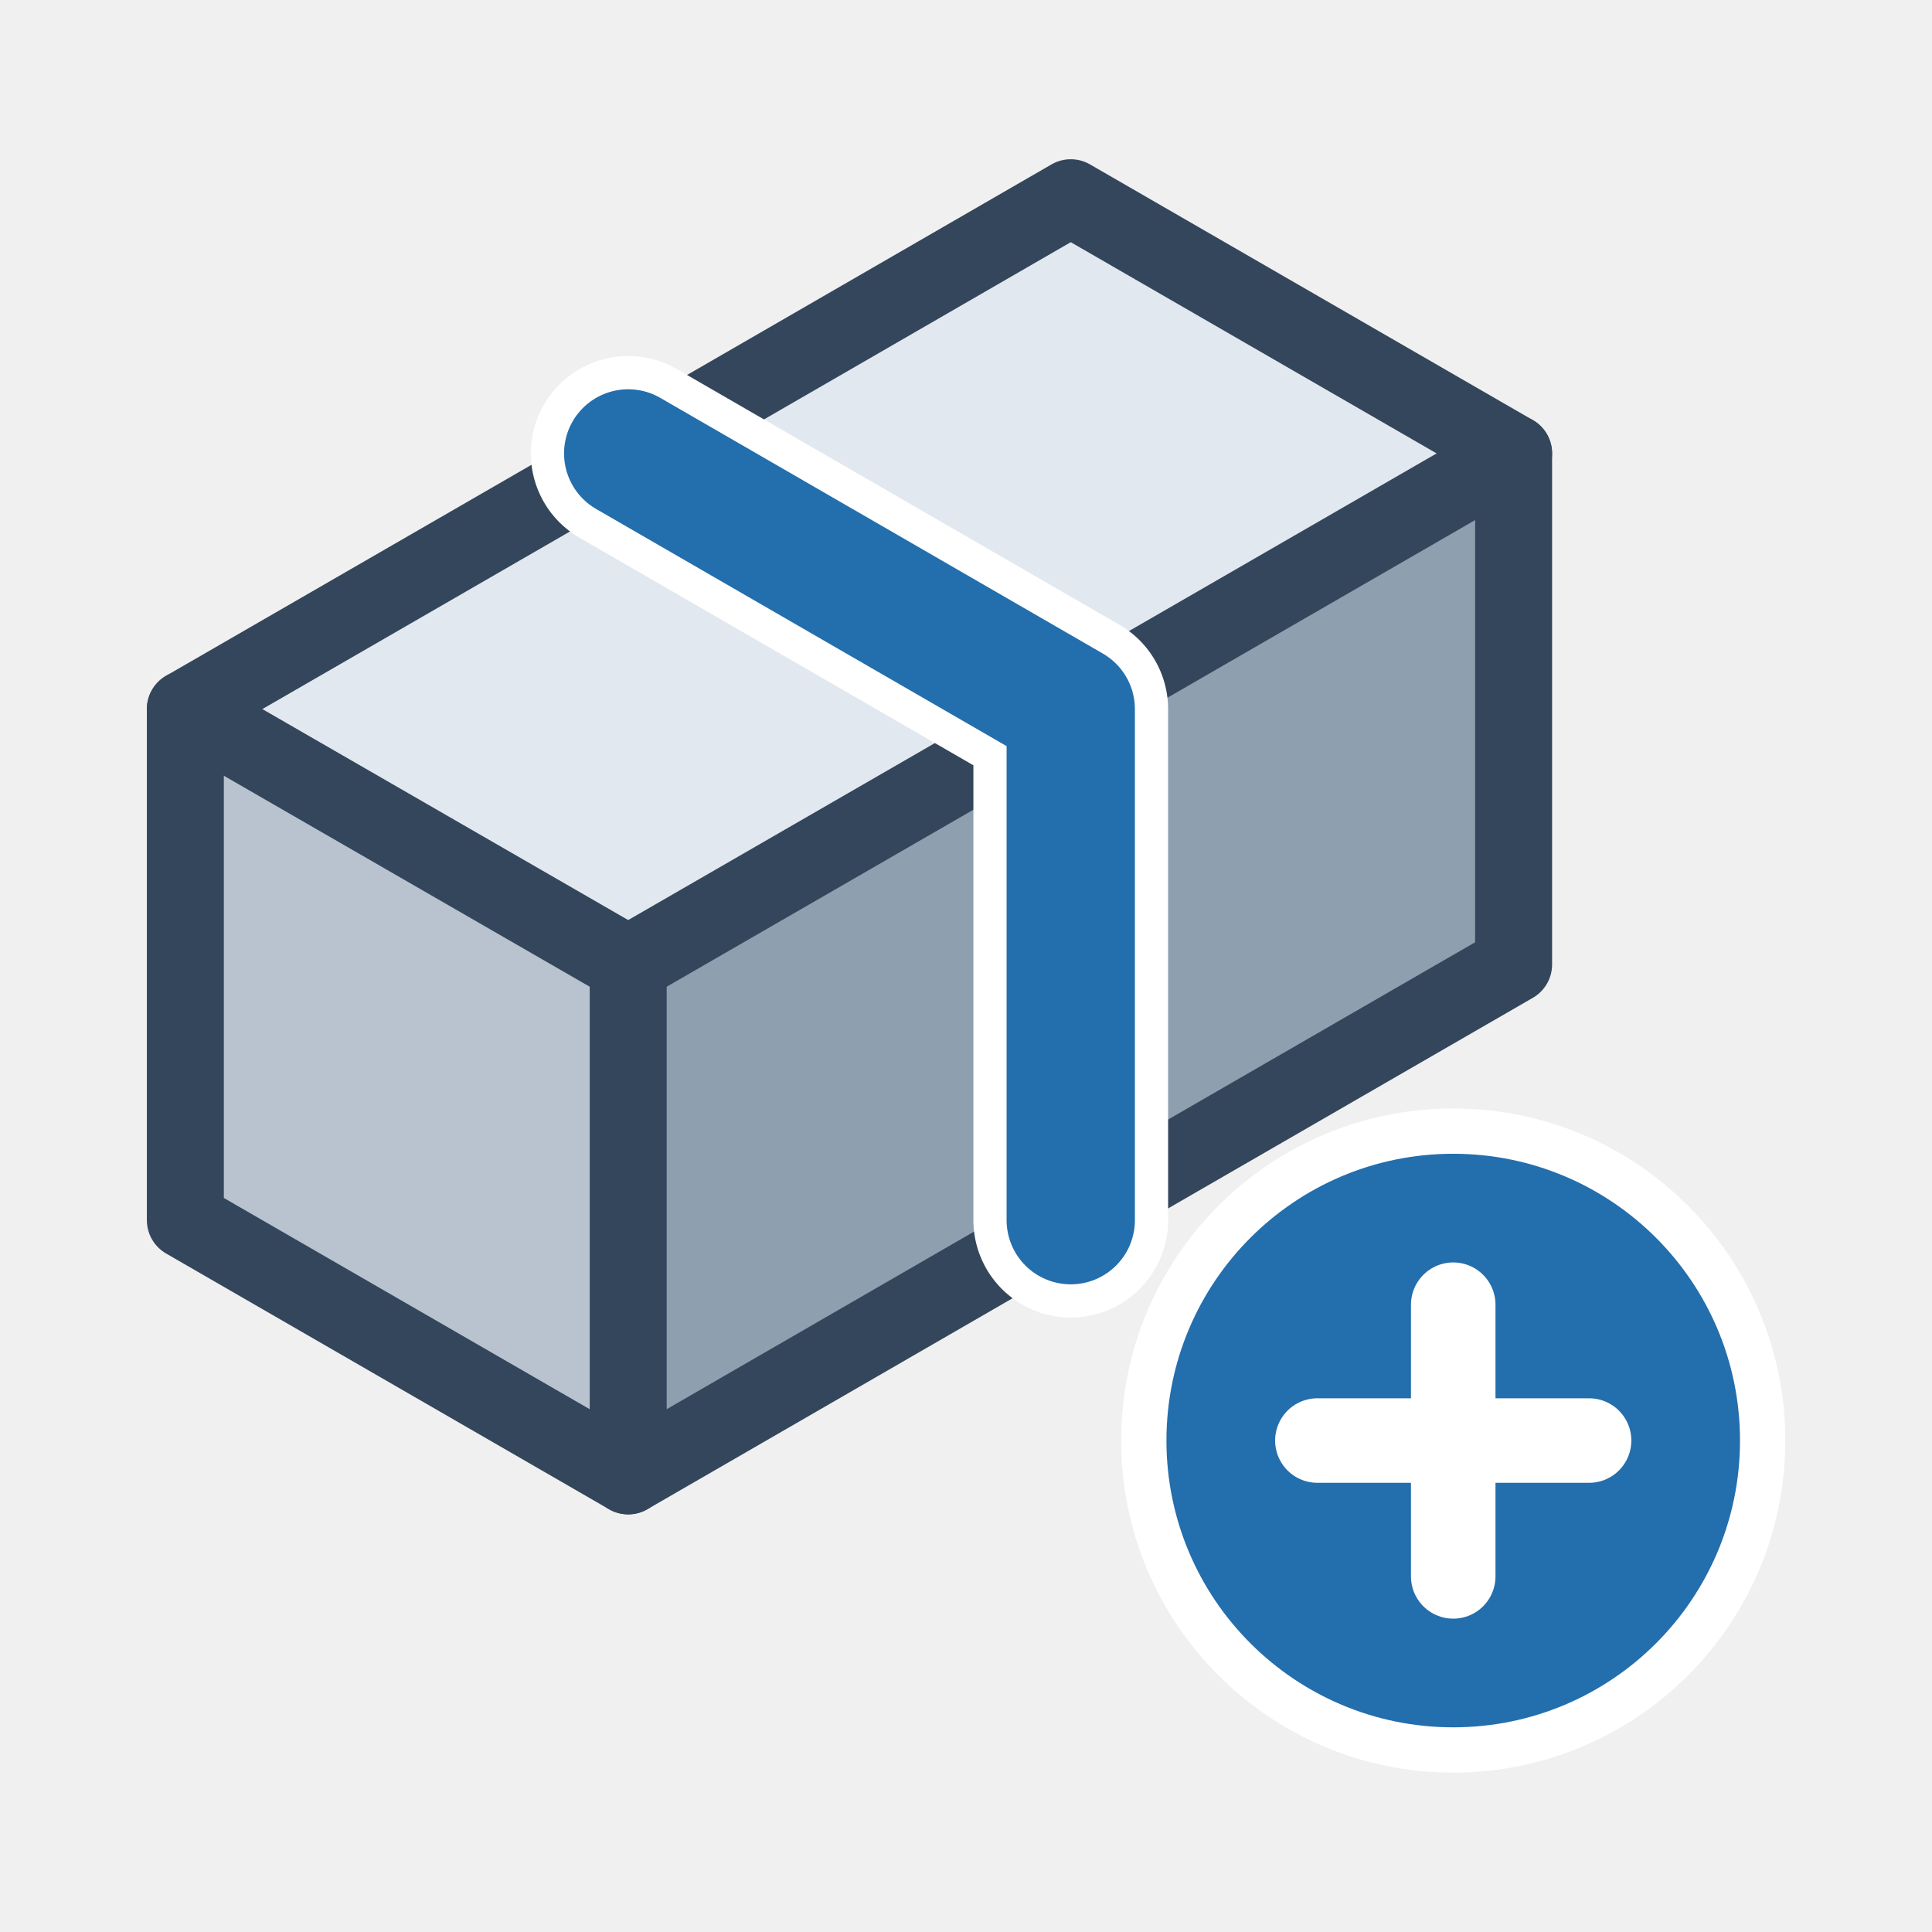
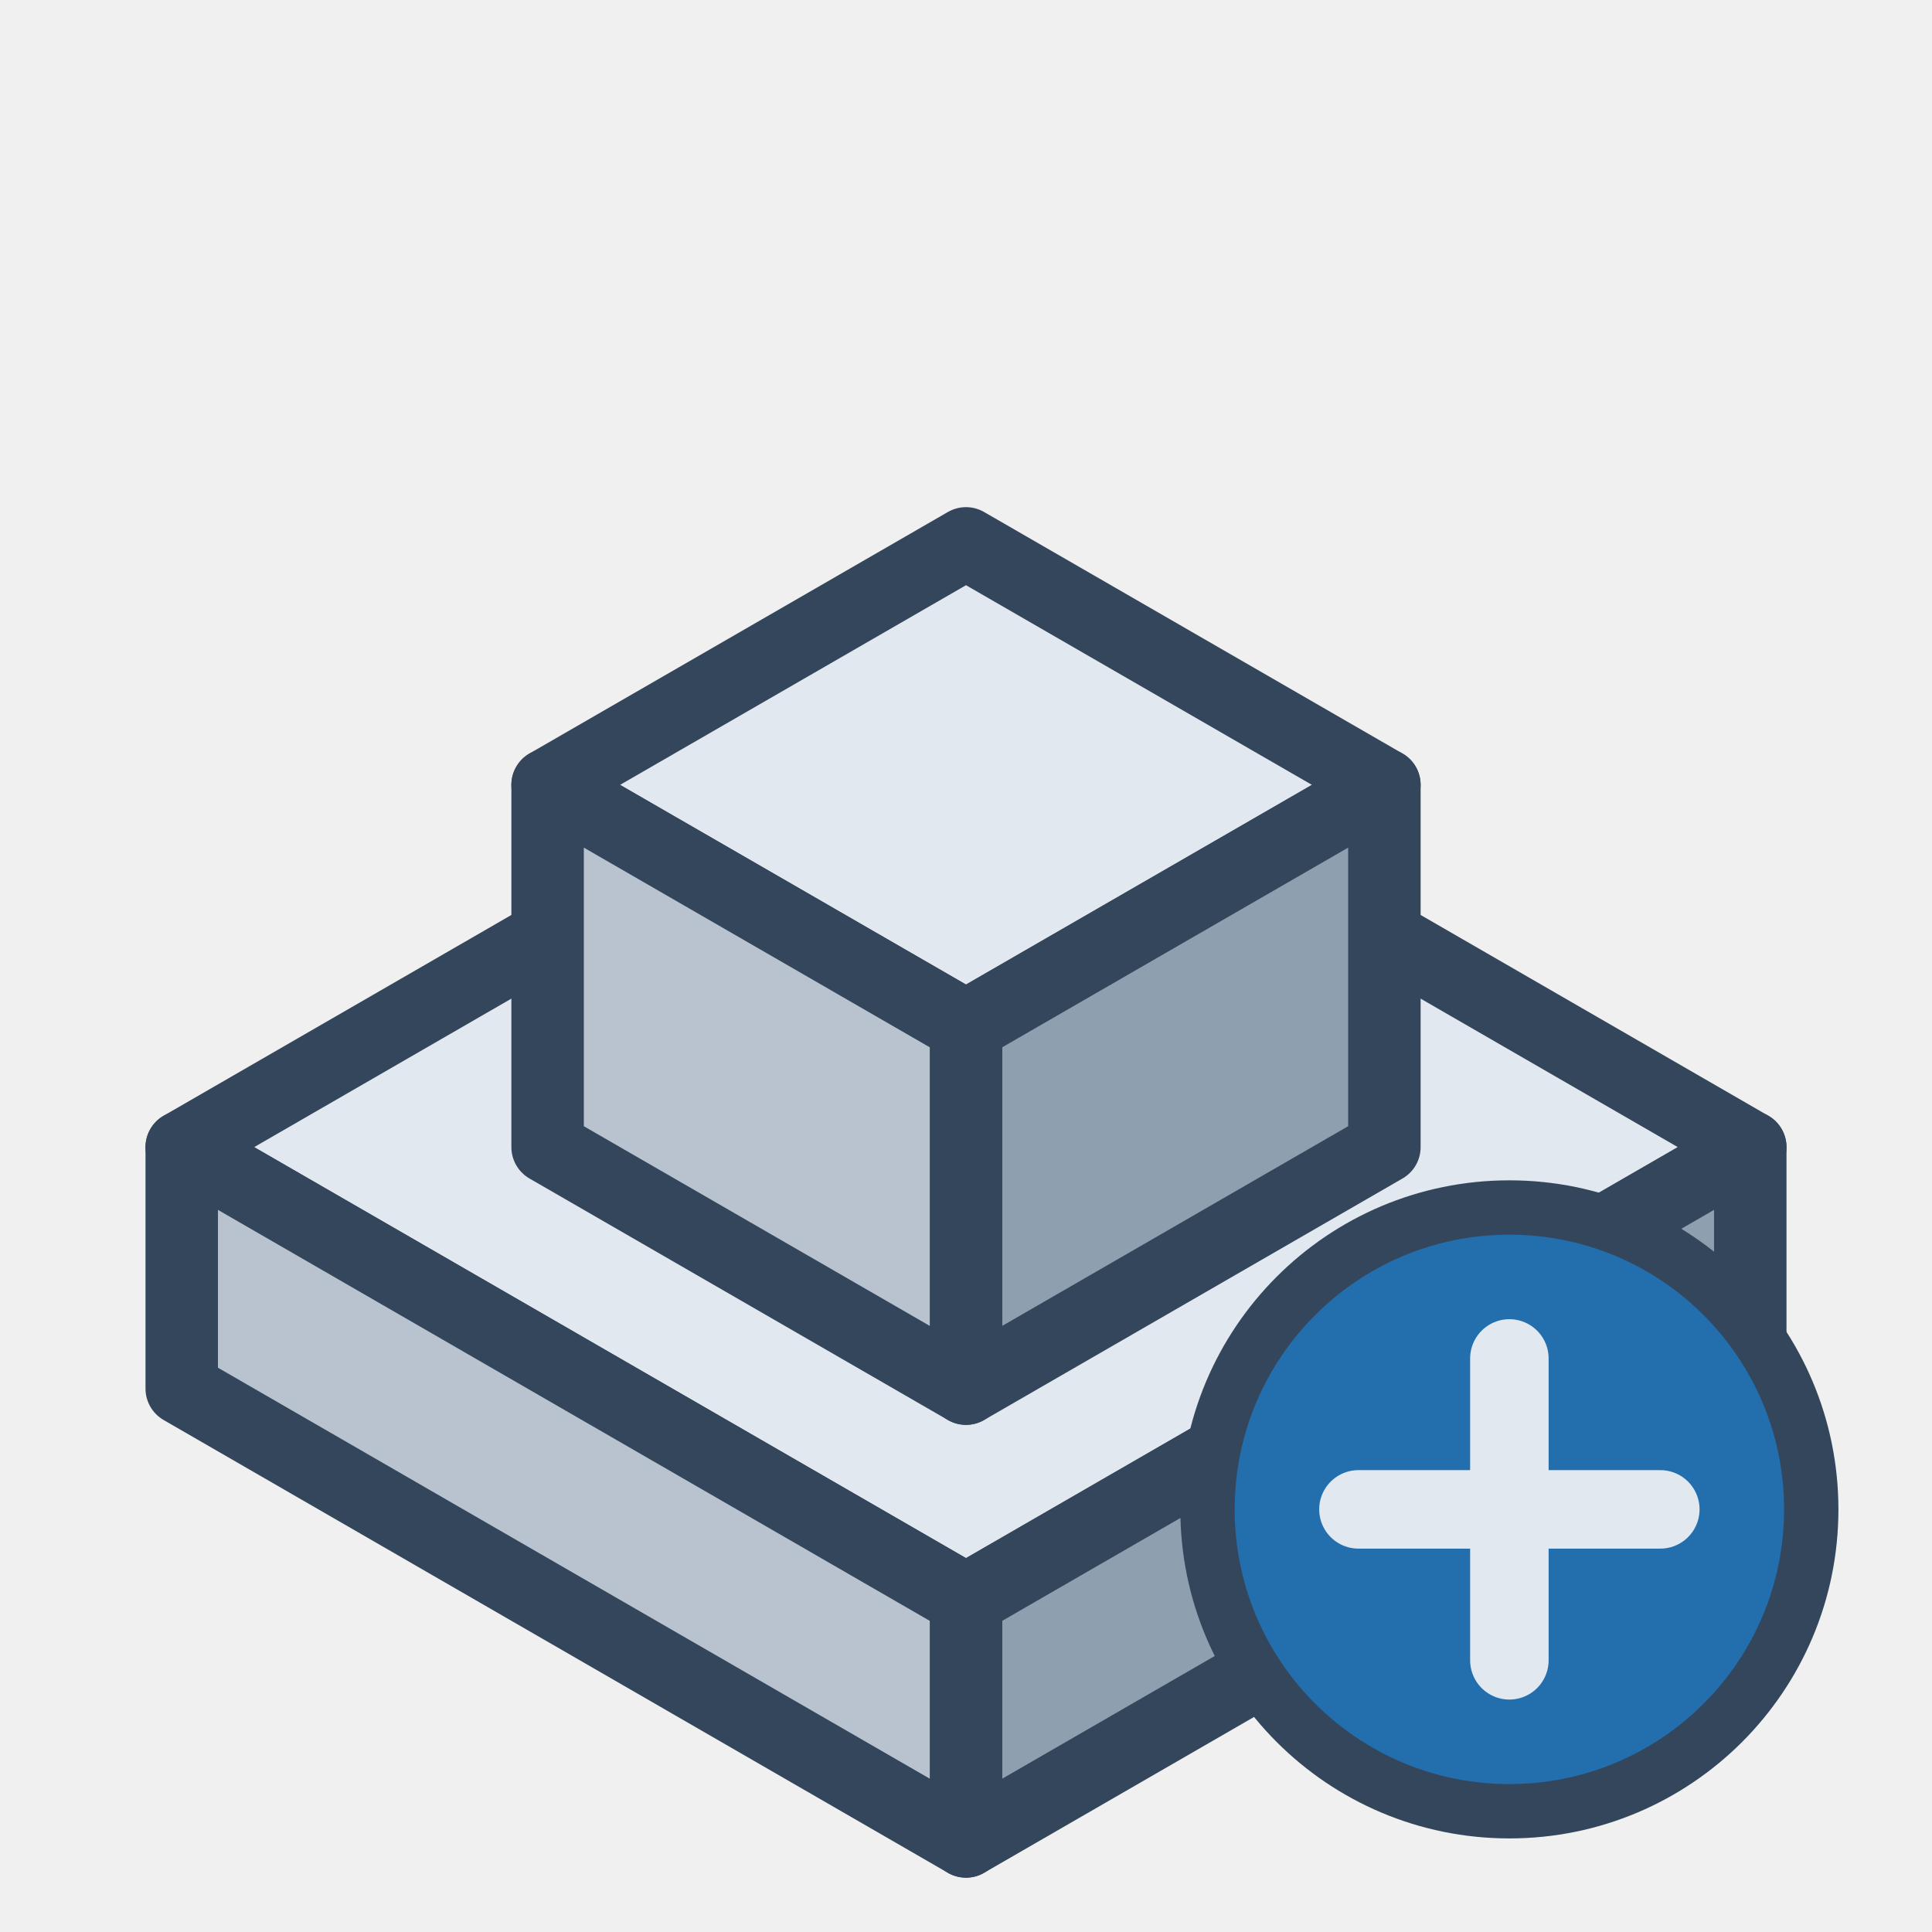
<svg xmlns="http://www.w3.org/2000/svg" viewBox="0 0 64 64">
-   <path d="M20.81 15.02L35.47 23.49L35.47 40.42L20.81 31.95Z" fill="#b8c3cf" />
-   <path d="M50.14 15.02L35.47 23.49L35.47 40.42L50.14 31.95Z" fill="#8e9faf" />
-   <path d="M35.47 6.55L50.14 15.02L35.47 23.49L20.81 15.02Z" fill="#e2e8ef" />
-   <path d="M35.47 6.55L50.14 15.02L50.14 31.95L35.47 40.42L20.81 31.95L20.81 15.02Z" fill="none" stroke="#34465b" stroke-width="2.55" stroke-linejoin="round" stroke-linecap="round" />
-   <path d="M20.81 15.02L35.47 23.49L50.14 15.02" fill="none" stroke="#34465b" stroke-width="2.55" stroke-linejoin="round" stroke-linecap="round" />
-   <path d="M35.47 23.49L35.47 40.42" fill="none" stroke="#34465b" stroke-width="2.55" stroke-linejoin="round" stroke-linecap="round" />
-   <path d="M6.14 23.49L20.81 31.95L20.81 48.89L6.14 40.42Z" fill="#b8c3cf" />
-   <path d="M35.47 23.49L20.81 31.95L20.81 48.89L35.47 40.42Z" fill="#8e9faf" />
-   <path d="M20.81 15.02L35.47 23.49L20.81 31.95L6.14 23.49Z" fill="#e2e8ef" />
-   <path d="M20.81 15.02L35.47 23.49L35.47 40.42L20.81 48.89L6.14 40.42L6.14 23.49Z" fill="none" stroke="#34465b" stroke-width="2.55" stroke-linejoin="round" stroke-linecap="round" />
-   <path d="M6.14 23.49L20.81 31.95L35.47 23.49" fill="none" stroke="#34465b" stroke-width="2.55" stroke-linejoin="round" stroke-linecap="round" />
-   <path d="M20.81 31.95L20.81 48.89" fill="none" stroke="#34465b" stroke-width="2.55" stroke-linejoin="round" stroke-linecap="round" />
-   <path d="M20.81 15.02L35.47 23.49L35.47 40.42" fill="none" stroke="#ffffff" stroke-width="6.45" stroke-linejoin="round" stroke-linecap="round" />
-   <path d="M20.81 15.02L35.47 23.49L35.47 40.42" fill="none" stroke="#236ead" stroke-width="4.25" stroke-linejoin="round" stroke-linecap="round" />
-   <circle cx="48.14" cy="47.72" r="11" fill="#ffffff" />
-   <circle cx="48.14" cy="47.72" r="9.5" fill="#236ead" />
-   <path d="M43.64 47.72L52.64 47.72M48.14 43.22L48.14 52.22" fill="none" stroke="#ffffff" stroke-width="2.8" stroke-linejoin="round" stroke-linecap="round" />
+   <path d="M32 23L57.98 38L32 53L6.02 38Z" fill="#e2e8ef" stroke="#e2e8ef" stroke-width="0.6" stroke-linejoin="round" stroke-linecap="round" />
+   <path d="M32 23L57.98 38M57.98 38L32 53M32 53L6.02 38M6.02 38L32 23" fill="none" stroke="#34465b" stroke-width="2.4" stroke-linejoin="round" stroke-linecap="round" />
+   <path d="M57.98 46L32 61L32 53L57.98 38Z" fill="#8e9faf" stroke="#8e9faf" stroke-width="0.6" stroke-linejoin="round" stroke-linecap="round" />
+   <path d="M57.98 46L32 61M57.98 38L32 53M32 61L32 53M57.98 46L57.98 38" fill="none" stroke="#34465b" stroke-width="2.4" stroke-linejoin="round" stroke-linecap="round" />
+   <path d="M32 61L6.02 46L6.02 38L32 53Z" fill="#b8c3cf" stroke="#b8c3cf" stroke-width="0.6" stroke-linejoin="round" stroke-linecap="round" />
+   <path d="M32 61L6.02 46M32 53L6.02 38M6.02 46L6.02 38M32 61L32 53" fill="none" stroke="#34465b" stroke-width="2.4" stroke-linejoin="round" stroke-linecap="round" />
+   <path d="M32 18L45.86 26L32 34L18.14 26Z" fill="#e2e8ef" stroke="#e2e8ef" stroke-width="0.6" stroke-linejoin="round" stroke-linecap="round" />
+   <path d="M32 18L45.86 26M45.86 26L32 34M32 34L18.14 26M18.14 26L32 18" fill="none" stroke="#34465b" stroke-width="2.4" stroke-linejoin="round" stroke-linecap="round" />
+   <path d="M45.86 38L32 46L32 34L45.86 26Z" fill="#8e9faf" stroke="#8e9faf" stroke-width="0.6" stroke-linejoin="round" stroke-linecap="round" />
+   <path d="M45.86 38L32 46M45.86 26L32 34M32 46L32 34M45.86 38L45.86 26" fill="none" stroke="#34465b" stroke-width="2.4" stroke-linejoin="round" stroke-linecap="round" />
+   <path d="M32 46L18.14 38L18.14 26L32 34Z" fill="#b8c3cf" stroke="#b8c3cf" stroke-width="0.6" stroke-linejoin="round" stroke-linecap="round" />
+   <path d="M32 46L18.14 38M32 34L18.14 26M18.14 38L18.14 26M32 46L32 34" fill="none" stroke="#34465b" stroke-width="2.4" stroke-linejoin="round" stroke-linecap="round" />
+   <path d="M40 50A10 10 0 1 0 60 50A10 10 0 1 0 40 50Z" fill="#236ead" stroke="#34465b" stroke-width="1.8" stroke-linejoin="round" stroke-linecap="round" />
+   <path d="M45 50L55 50M50 45L50 55" fill="none" stroke="#e2e8ef" stroke-width="2.6" stroke-linejoin="round" stroke-linecap="round" />
</svg>
